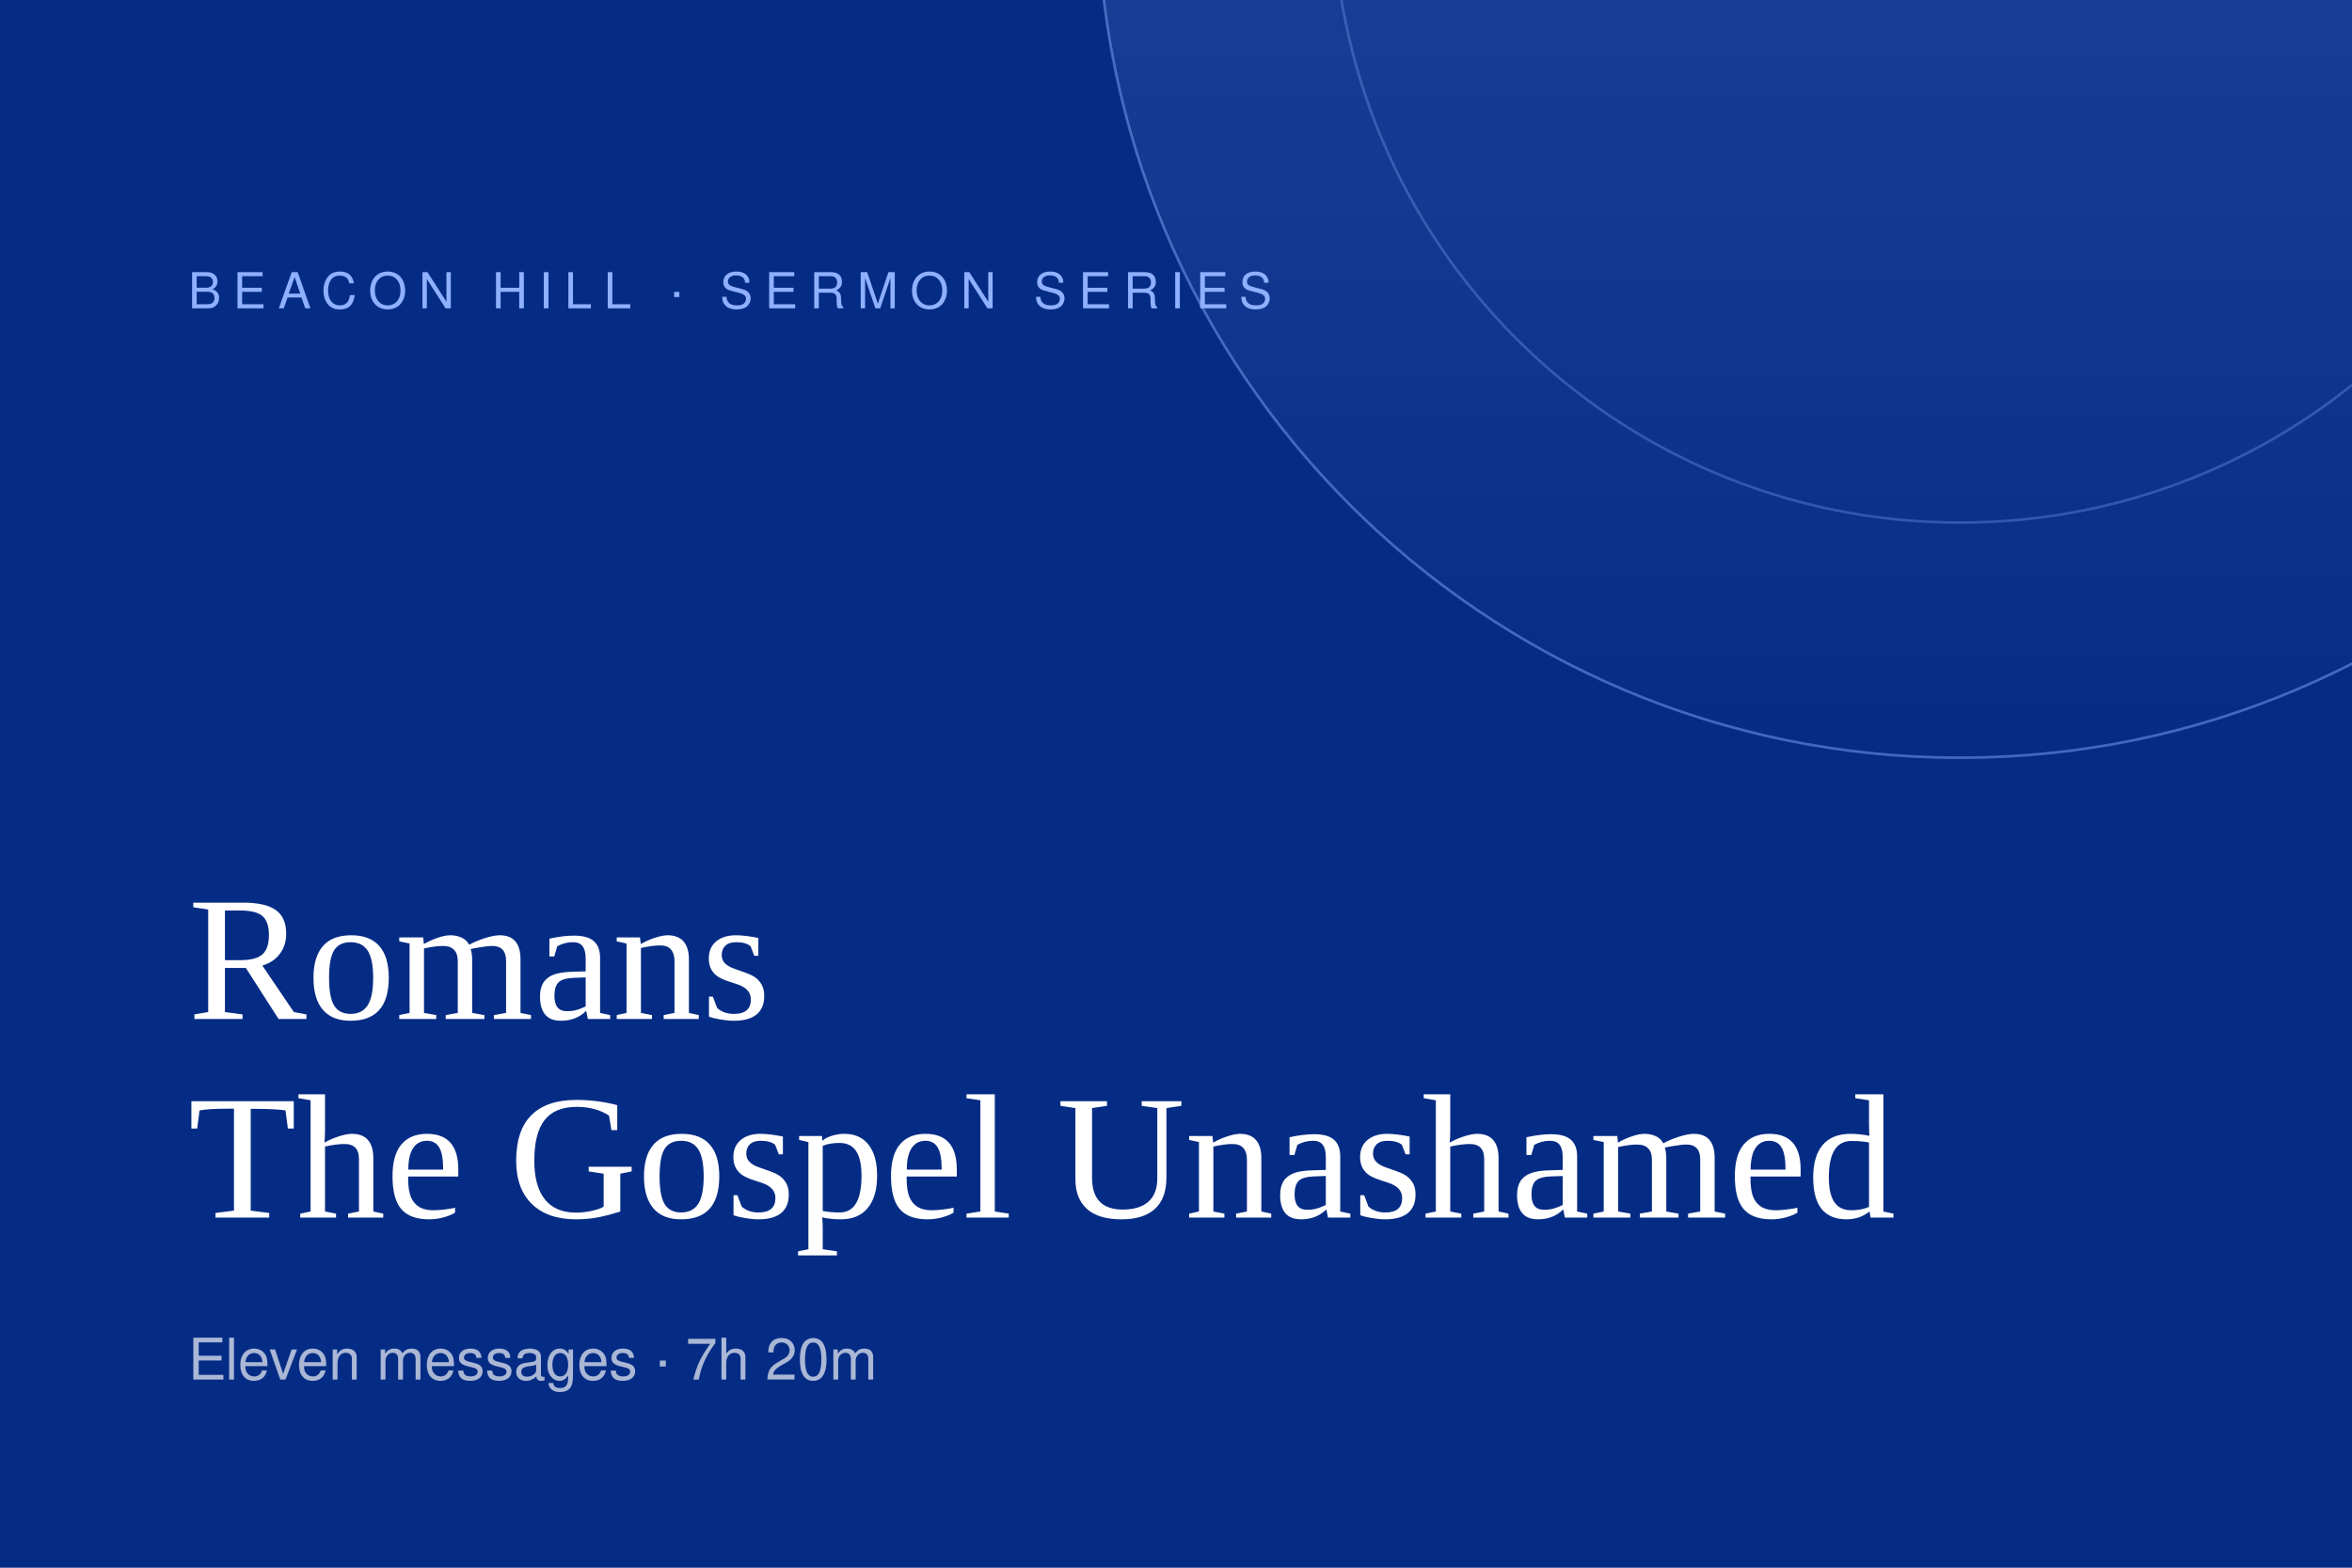
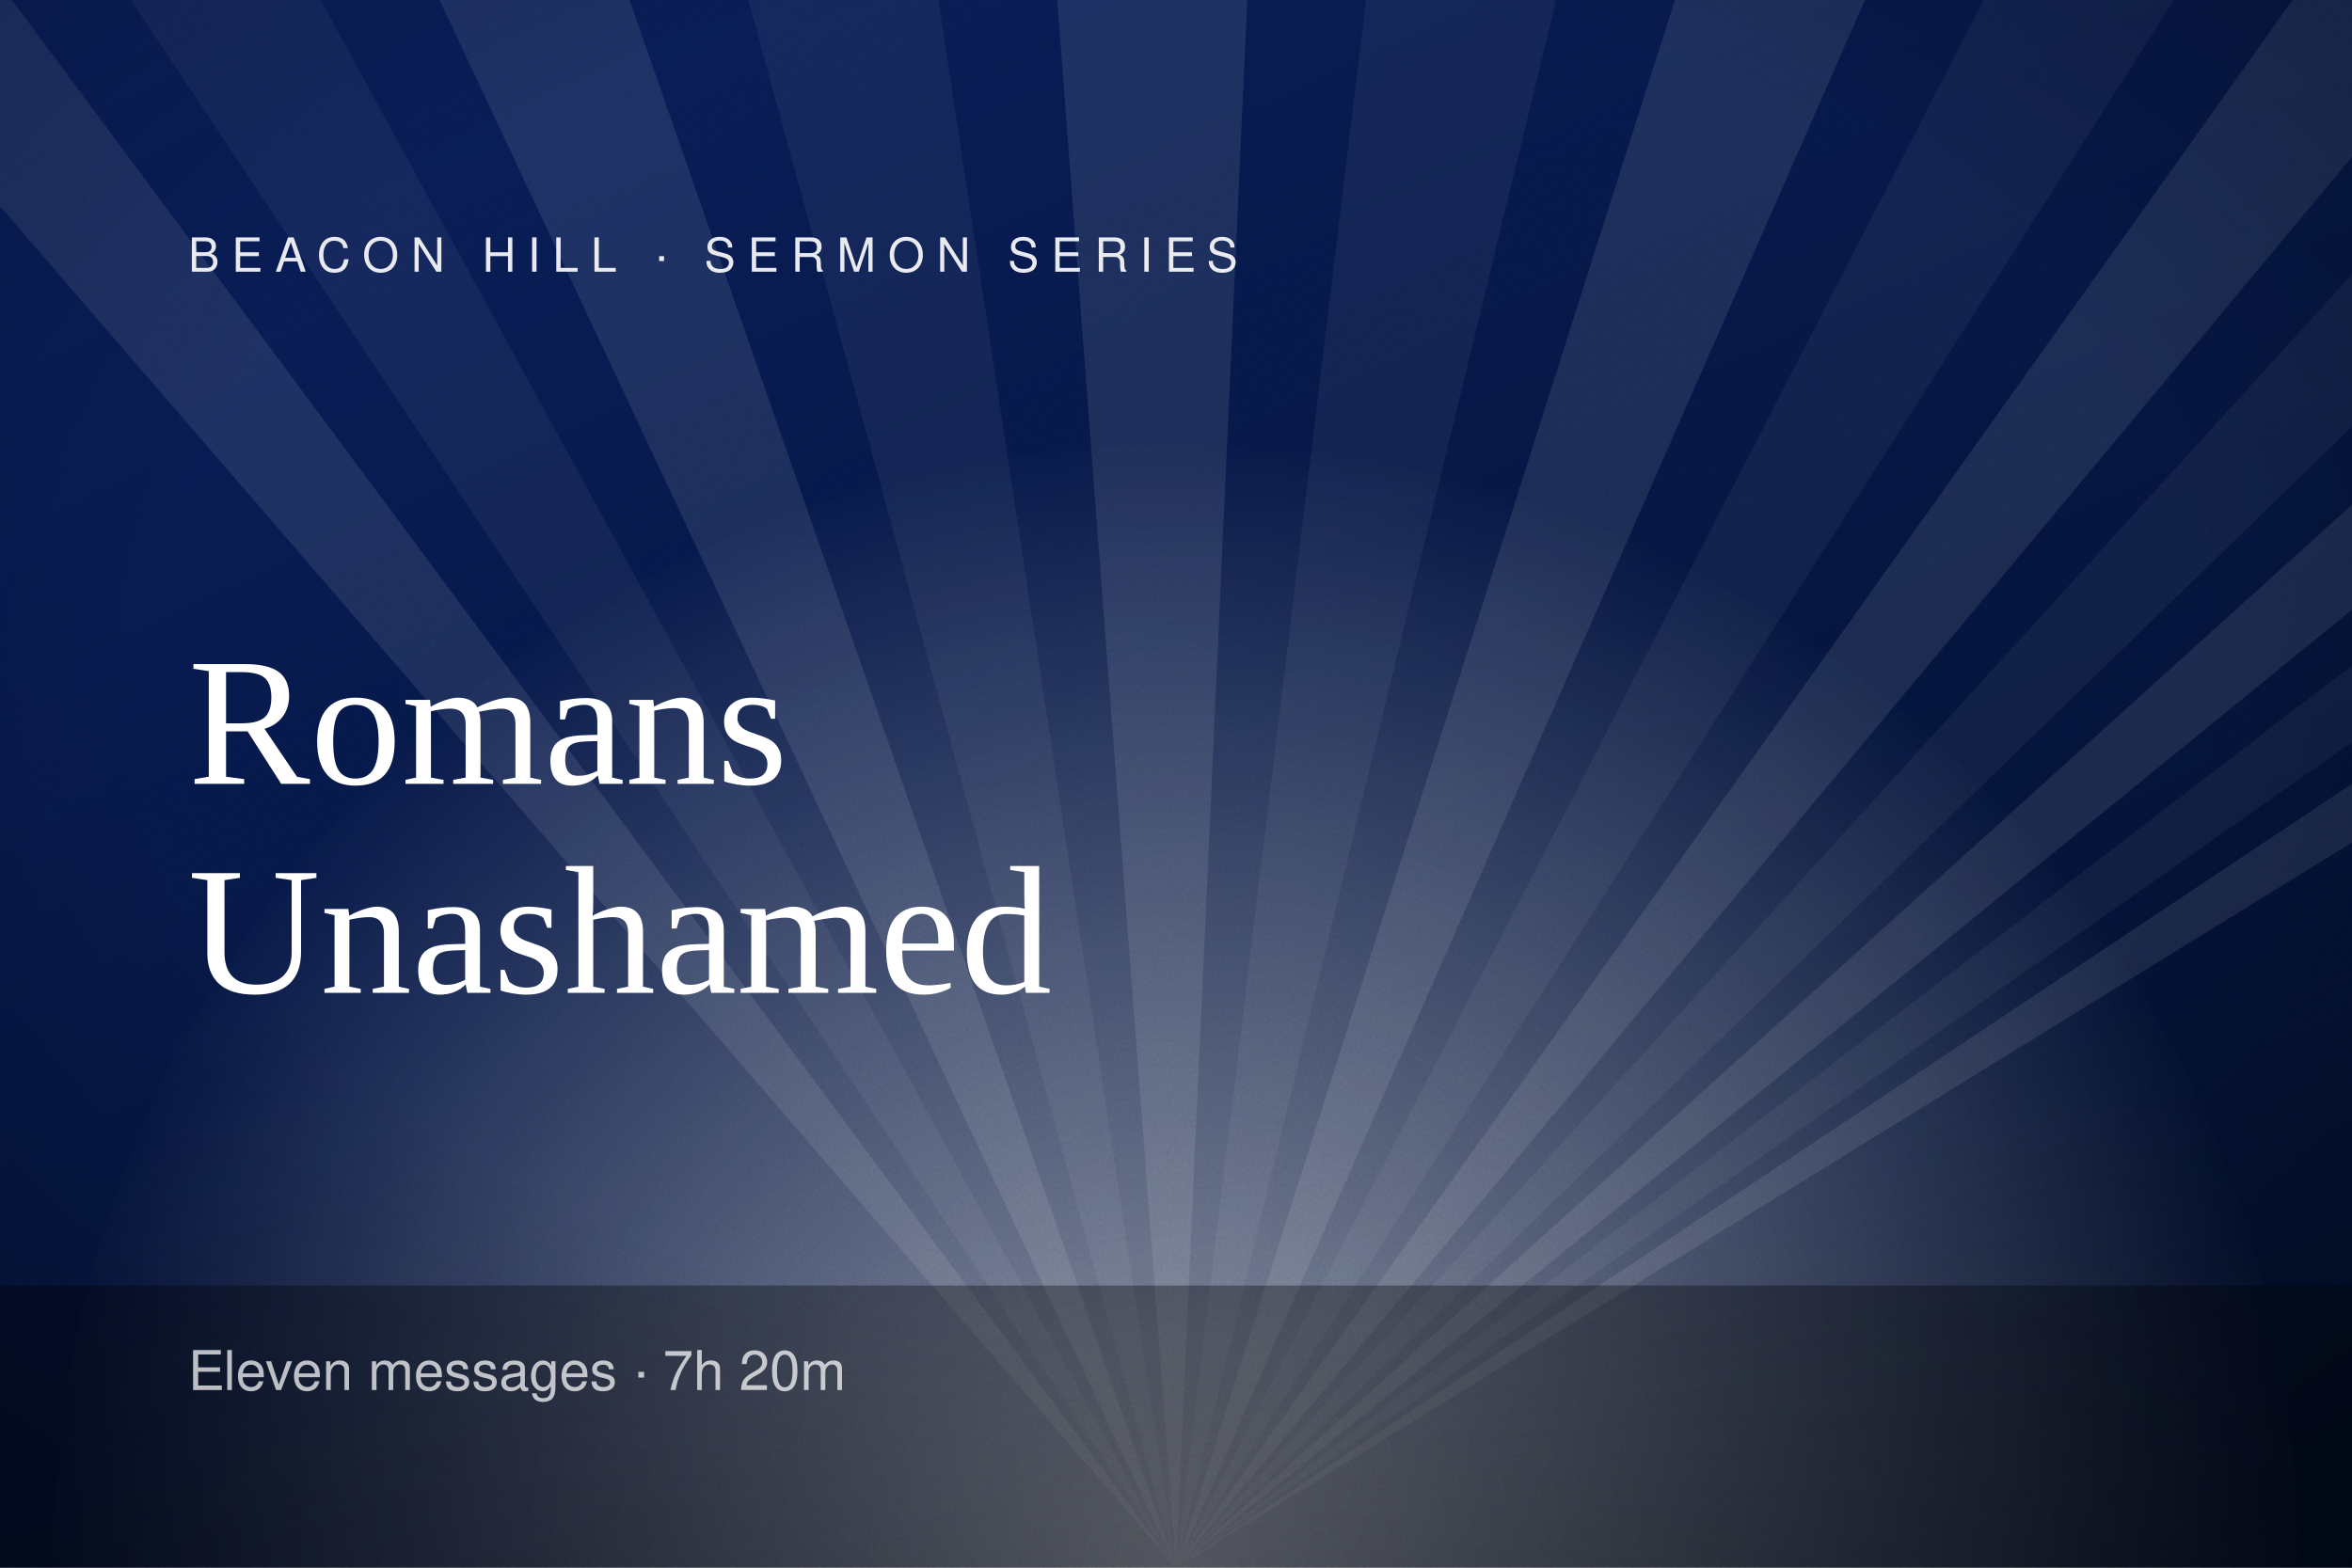
<svg xmlns="http://www.w3.org/2000/svg" viewBox="0 0 900 600" width="900" height="600" role="img" aria-label="Romans: The Gospel Unashamed">
  <defs>
-     <linearGradient id="g" x1="0" y1="0" x2="0" y2="1">
-       <stop offset="0" stop-color="#8fb0ff" stop-opacity="0.30" />
-       <stop offset="1" stop-color="#8fb0ff" stop-opacity="0" />
+     <linearGradient id="ramp4" x1="0" y1="0" x2="0.7" y2="1">
+       <stop offset="0" stop-color="#0a1f5c" />
+       <stop offset="1" stop-color="#03102e" />
    </linearGradient>
+     <radialGradient id="glow4" cx="0.5" cy="0.5" r="0.5">
+       <stop offset="0" stop-color="#fff" stop-opacity="0.55" />
+       <stop offset="1" stop-color="#fff" stop-opacity="0" />
+     </radialGradient>
+     <radialGradient id="vig4" cx="0.5" cy="0.42" r="0.78">
+       <stop offset="0.55" stop-color="#000" stop-opacity="0" />
+       <stop offset="1" stop-color="#000" stop-opacity="0.34" />
+     </radialGradient>
+     <filter id="grain4" x="0" y="0" width="100%" height="100%">
+       <feTurbulence type="fractalNoise" baseFrequency="0.85" numOctaves="3" seed="4" />
+       <feColorMatrix type="saturate" values="0" />
+     </filter>
+     <filter id="soft4" x="-30%" y="-30%" width="160%" height="160%">
+       <feGaussianBlur stdDeviation="26" />
+     </filter>
  </defs>
-   <rect width="900" height="600" fill="#052c85" />
-   <circle cx="750" cy="-40" r="330" fill="url(#g)" />
-   <circle cx="750" cy="-40" r="330" fill="none" stroke="#8fb0ff" stroke-width="1" opacity="0.45" />
-   <circle cx="750" cy="-40" r="240" fill="none" stroke="#8fb0ff" stroke-width="1" opacity="0.30" />
-   <text x="72" y="118" font-family="'Helvetica Neue', Helvetica, Arial, sans-serif" font-size="19" letter-spacing="4.5" fill="#8fb0ff">BEACON HILL · SERMON SERIES</text>
-   <text x="72" y="390" font-family="Georgia, 'Times New Roman', serif" font-size="68" fill="#ffffff">Romans</text>
-   <text x="72" y="466" font-family="Georgia, 'Times New Roman', serif" font-size="68" fill="#ffffff">The Gospel Unashamed</text>
-   <text x="72" y="528" font-family="'Helvetica Neue', Helvetica, Arial, sans-serif" font-size="22" fill="#ffffff" opacity="0.66">Eleven messages · 7h 20m</text>
+   <rect width="900" height="600" fill="url(#ramp4)" />
+   <circle cx="450" cy="600" r="430" fill="url(#glow4)" />
+   <path d="M450 600 L-120 -60 L-40 -60 Z" fill="#fff" opacity="0.09" />
+   <path d="M450 600 L10 -60 L90 -60 Z" fill="#fff" opacity="0.05" />
+   <path d="M450 600 L140 -60 L220 -60 Z" fill="#fff" opacity="0.09" />
+   <path d="M450 600 L270 -60 L350 -60 Z" fill="#fff" opacity="0.05" />
+   <path d="M450 600 L400 -60 L480 -60 Z" fill="#fff" opacity="0.09" />
+   <path d="M450 600 L530 -60 L610 -60 Z" fill="#fff" opacity="0.05" />
+   <path d="M450 600 L660 -60 L740 -60 Z" fill="#fff" opacity="0.09" />
+   <path d="M450 600 L790 -60 L870 -60 Z" fill="#fff" opacity="0.05" />
+   <path d="M450 600 L920 -60 L1000 -60 Z" fill="#fff" opacity="0.09" />
+   <path d="M450 600 L1050 -60 L1130 -60 Z" fill="#fff" opacity="0.05" />
+   <path d="M450 600 L1180 -60 L1260 -60 Z" fill="#fff" opacity="0.09" />
+   <path d="M450 600 L1310 -60 L1390 -60 Z" fill="#fff" opacity="0.05" />
+   <path d="M450 600 L1440 -60 L1520 -60 Z" fill="#fff" opacity="0.09" />
+   <rect y="492" width="900" height="108" fill="#000" opacity="0.34" />
+   <rect width="900" height="600" fill="url(#vig4)" />
+   <rect width="900" height="600" filter="url(#grain4)" opacity="0.13" style="mix-blend-mode:overlay" />
+   <text x="72" y="104" font-family="'Helvetica Neue', Helvetica, Arial, sans-serif" font-size="18" letter-spacing="4.6" fill="#ffffff" opacity="0.9">BEACON HILL · SERMON SERIES</text>
+   <text x="72" y="300" text-anchor="start" font-family="Georgia, 'Times New Roman', serif" font-size="70" fill="#ffffff">Romans</text>
+   <text x="72" y="380" text-anchor="start" font-family="Georgia, 'Times New Roman', serif" font-size="70" fill="#ffffff">Unashamed</text>
+   <text x="72" y="532" font-family="'Helvetica Neue', Helvetica, Arial, sans-serif" font-size="21" fill="#ffffff" opacity="0.72">Eleven messages · 7h 20m</text>
</svg>
